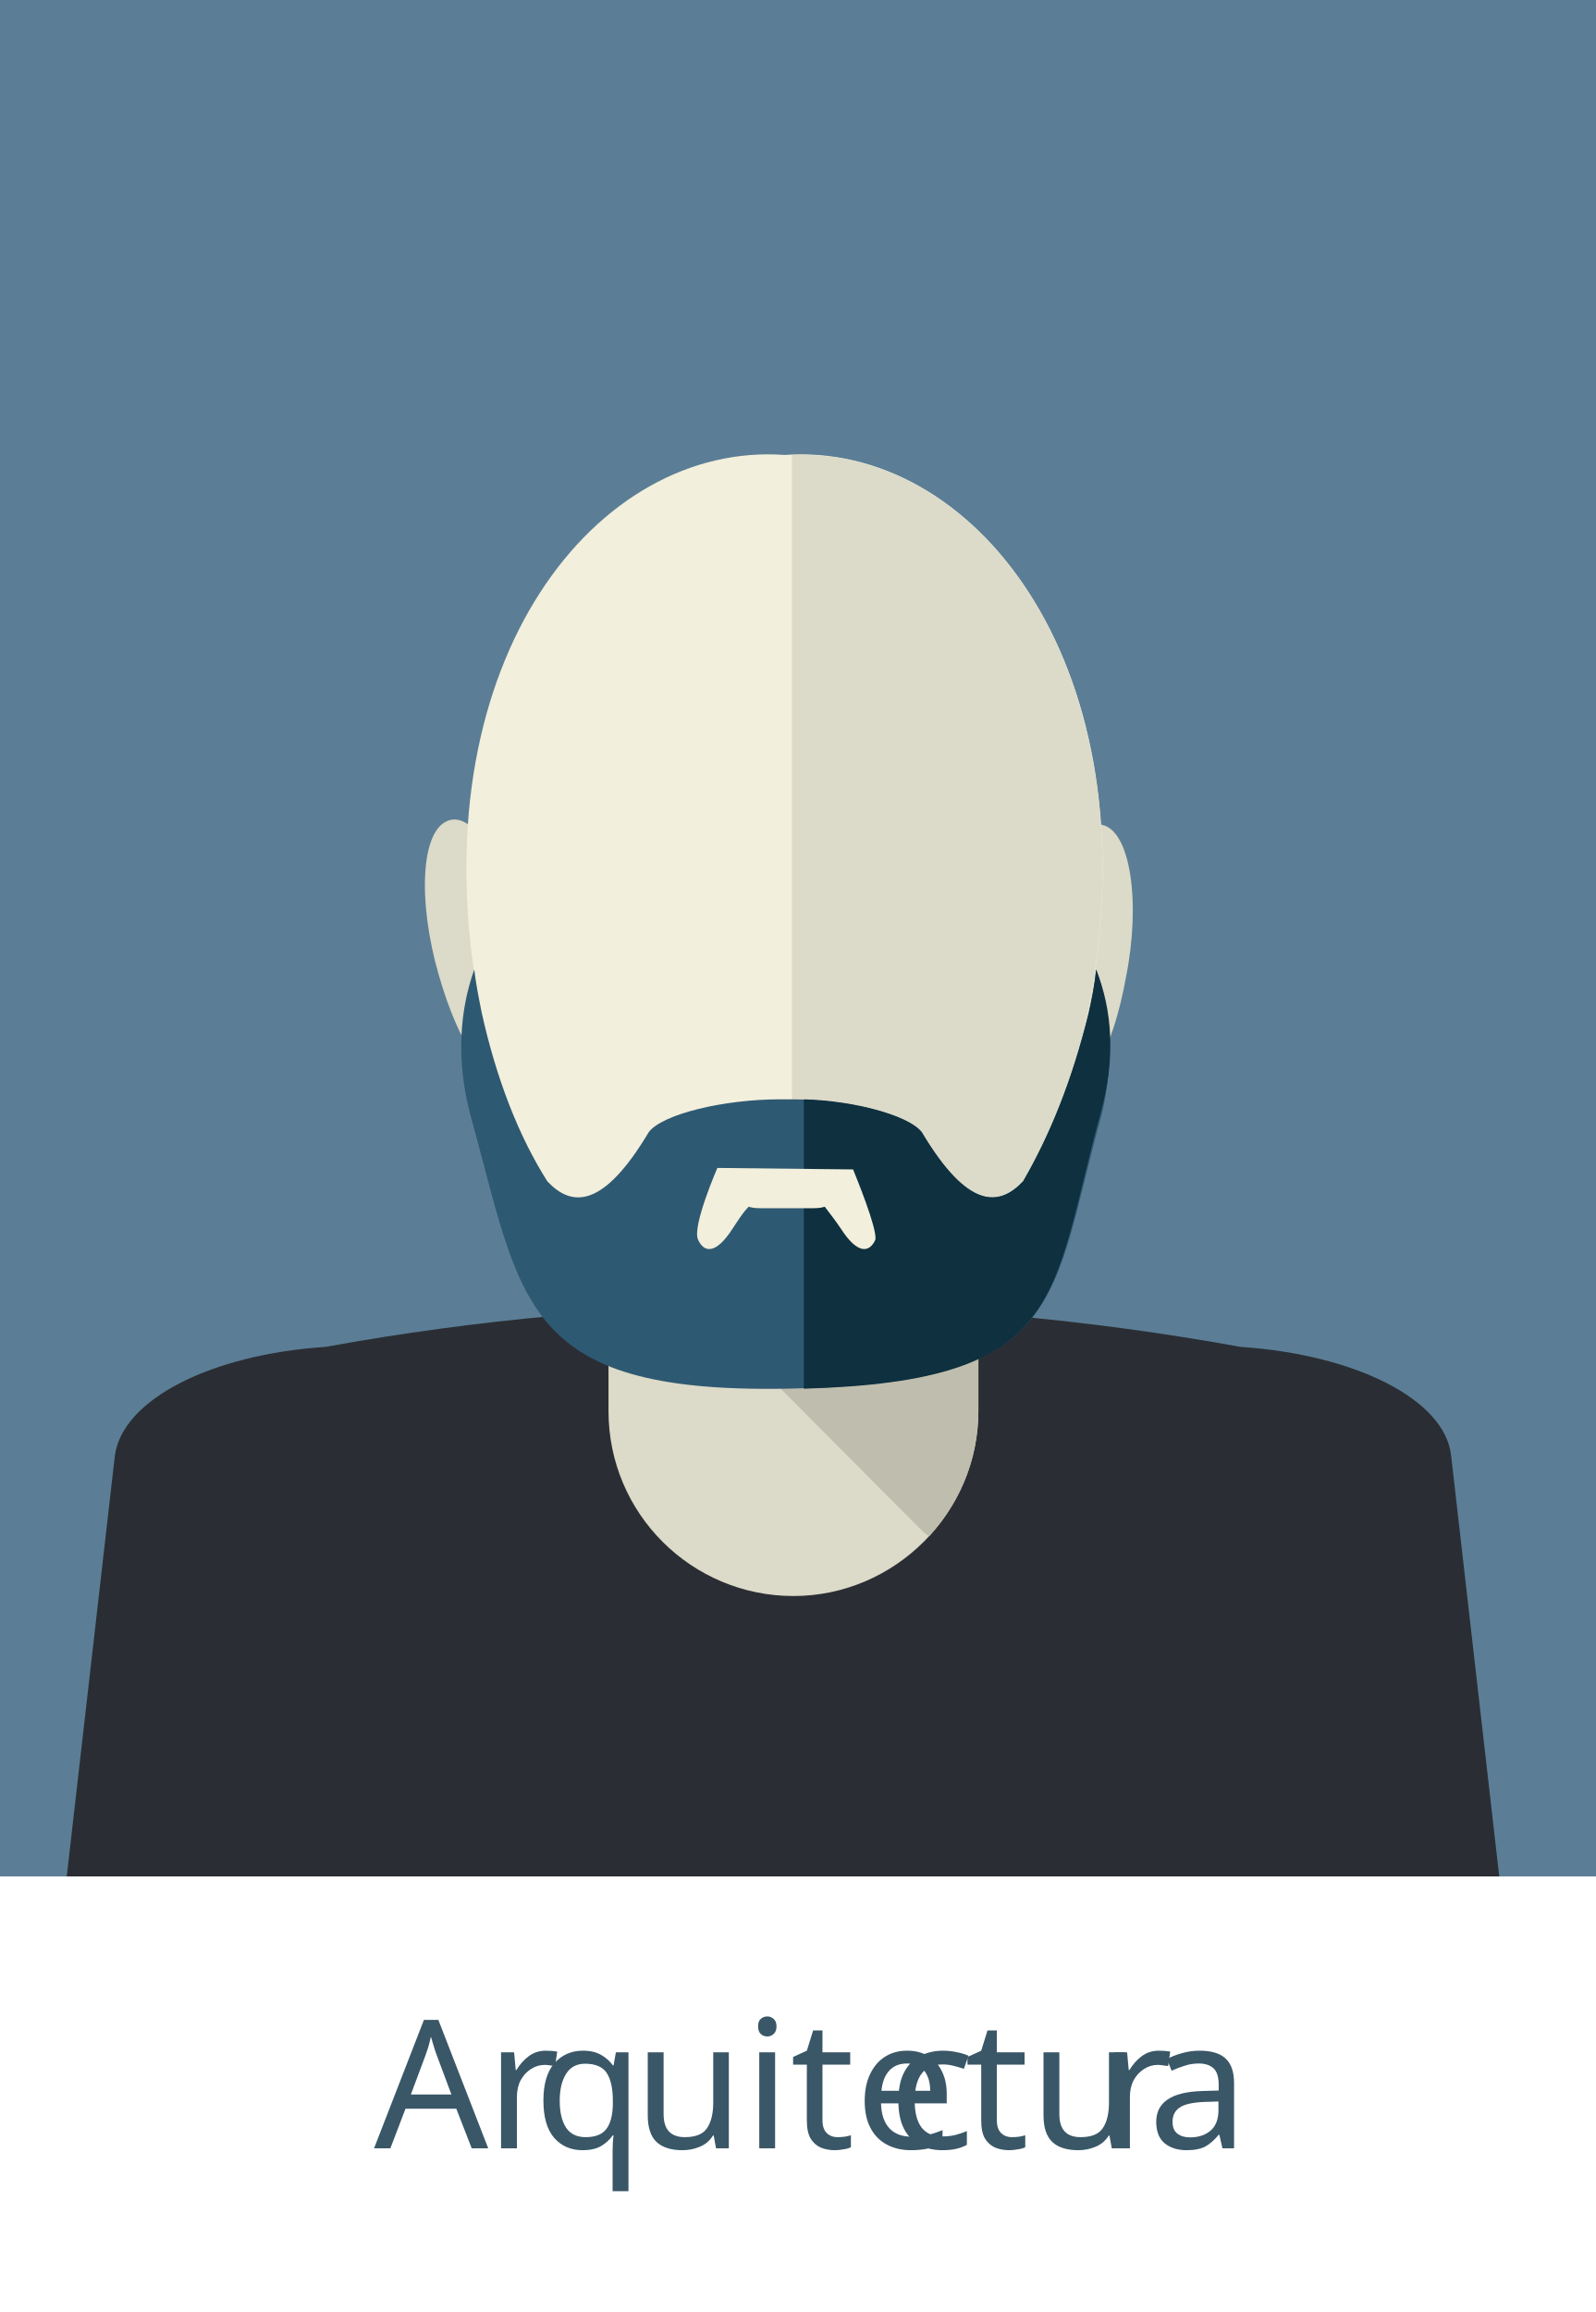
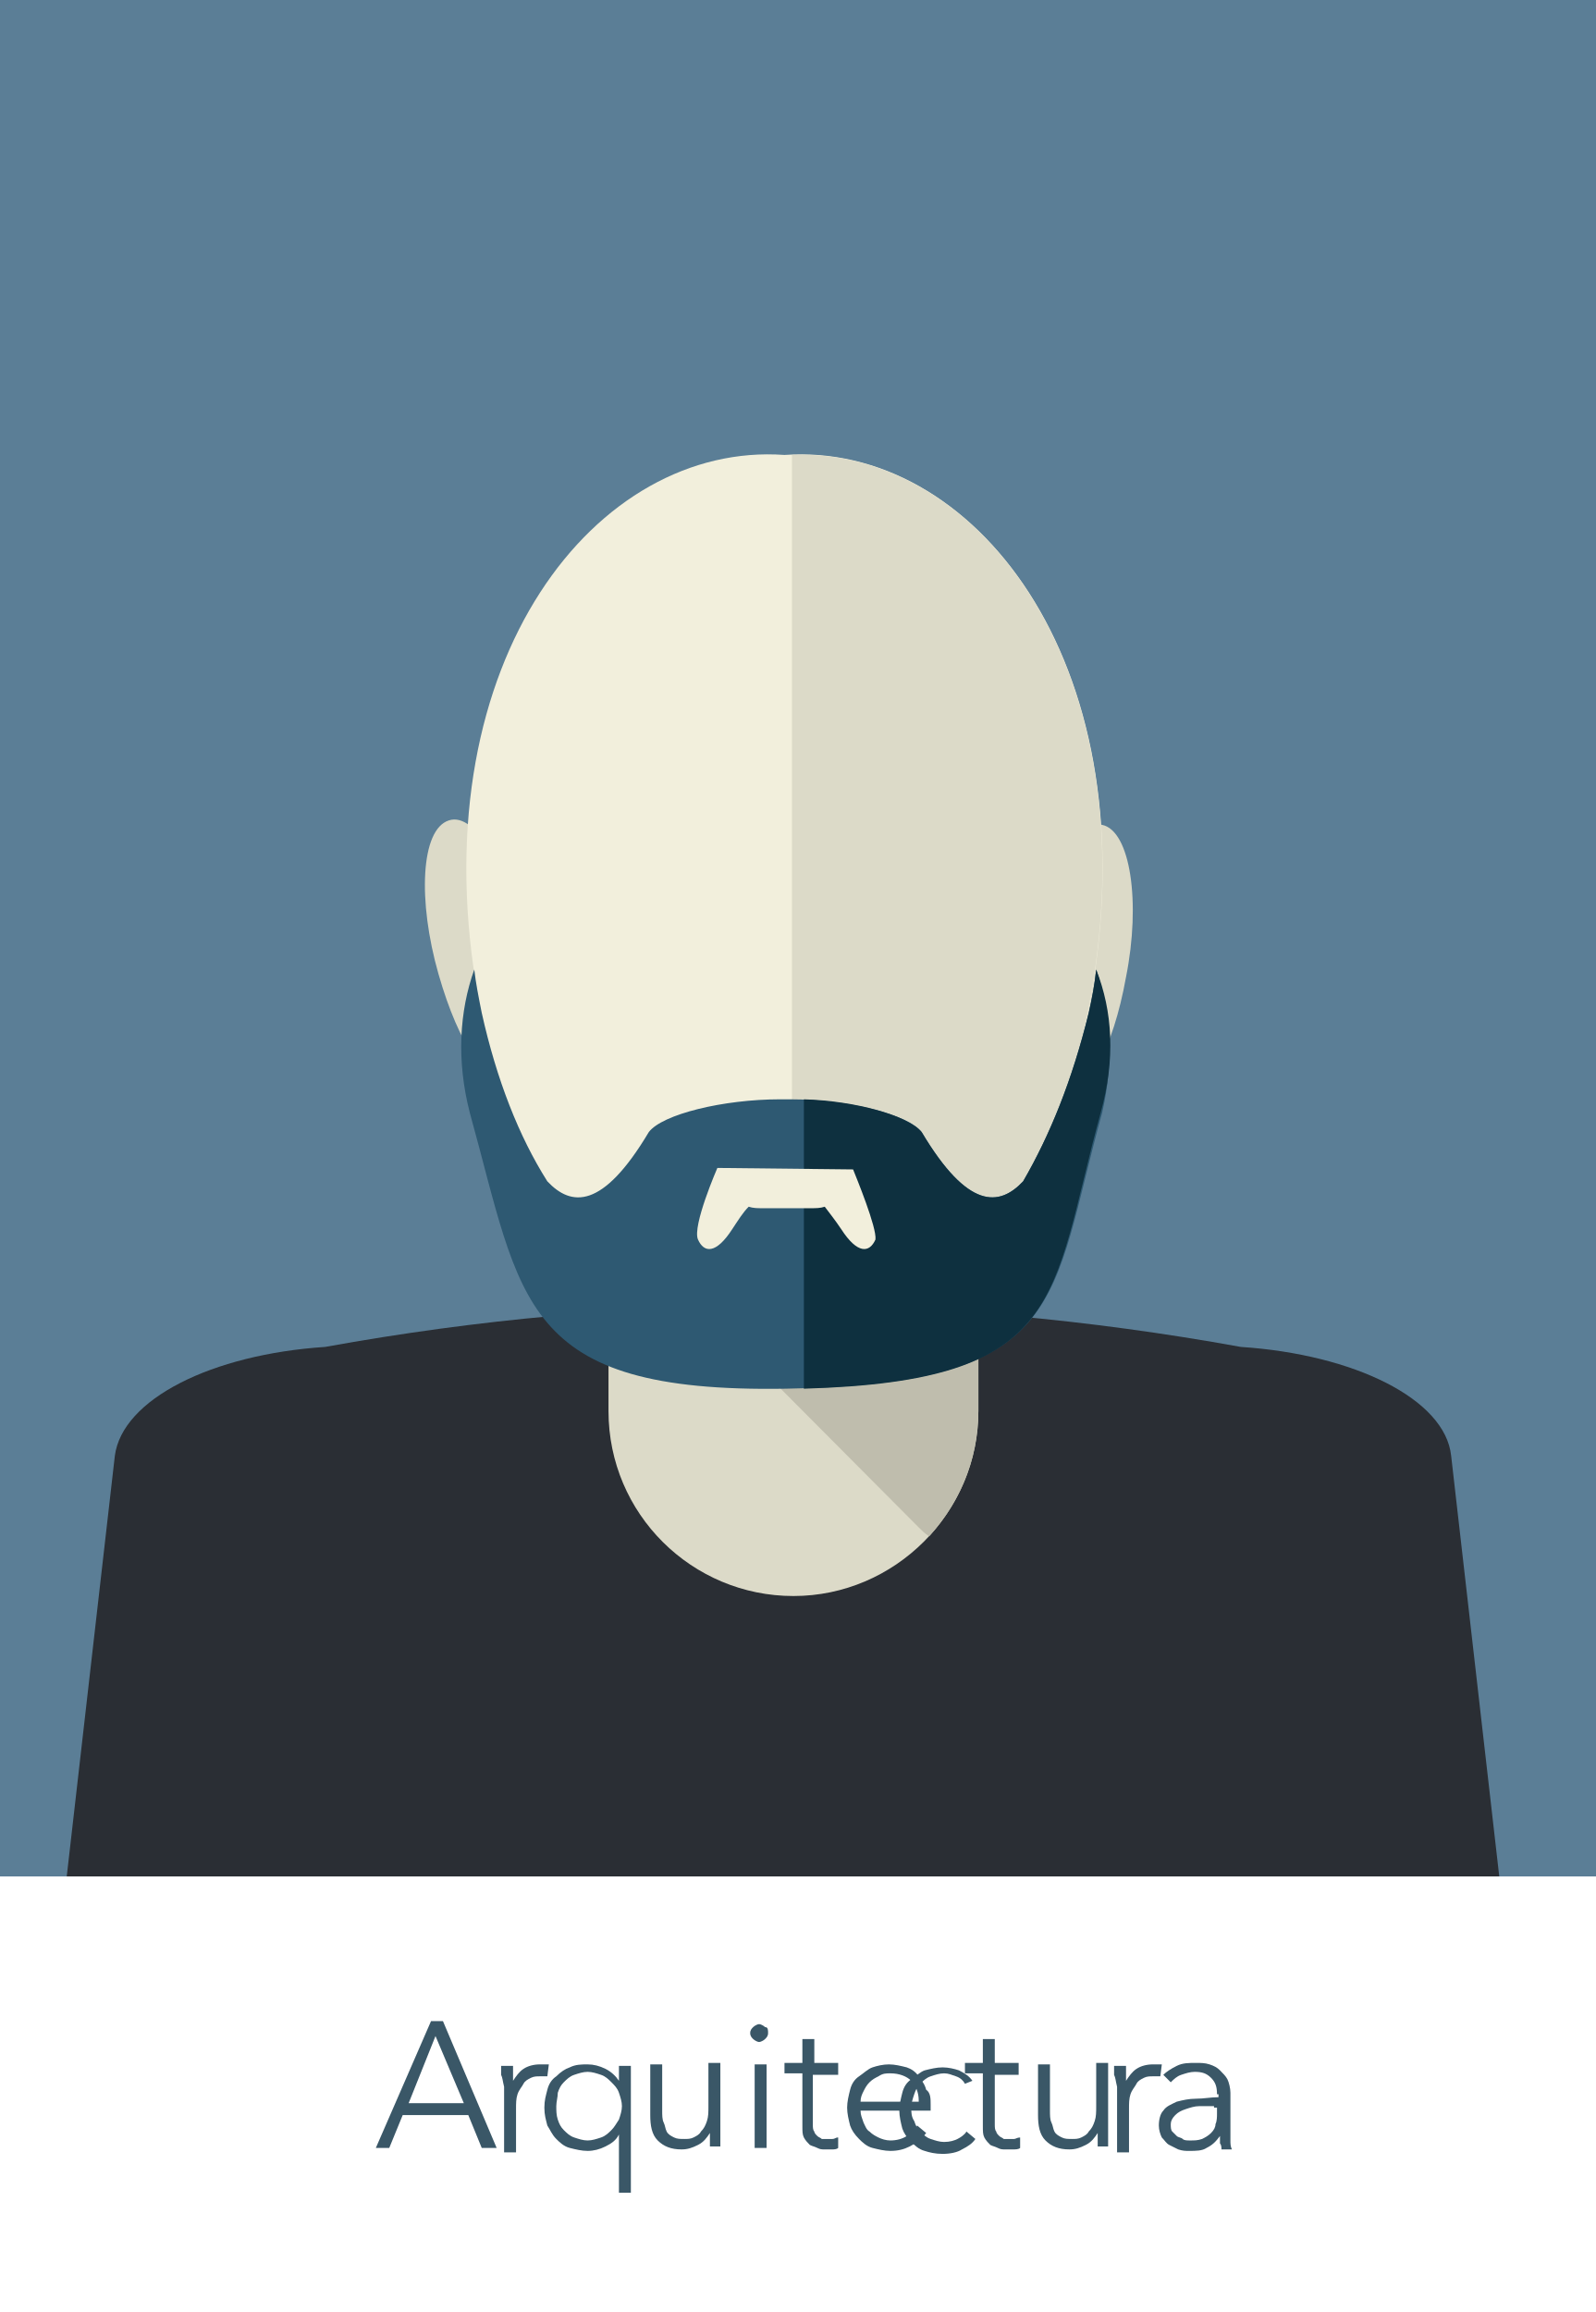
<svg xmlns="http://www.w3.org/2000/svg" xmlns:xlink="http://www.w3.org/1999/xlink" version="1.1" id="Layer_1" x="0px" y="0px" viewBox="0 0 107 155" style="enable-background:new 0 0 107 155;" xml:space="preserve">
  <style type="text/css">
	.st0{fill:#5B7E96;}
	.st1{fill:#FFFFFF;}
	.st2{clip-path:url(#SVGID_2_);fill:#2A2E34;}
- 	.st3{clip-path:url(#SVGID_2_);fill:#DCDAC8;}
- 	.st4{clip-path:url(#SVGID_2_);fill:#BFBDAD;}
- 	.st5{clip-path:url(#SVGID_2_);fill:#F2EFDC;}
- 	.st6{clip-path:url(#SVGID_2_);fill:#2E5972;}
- 	.st7{clip-path:url(#SVGID_2_);fill:#0E303F;}
- 	.st8{fill:#3A5767;}
- 	.st9{font-family:'AvenirNext-Regular';}
- 	.st10{font-size:12px;}
- 	.st11{letter-spacing:-1;}
+ 	.st3{clip-path:url(#SVGID_4_);fill:#DCDAC8;}
+ 	.st4{clip-path:url(#SVGID_6_);fill:#BFBDAD;}
+ 	.st5{clip-path:url(#SVGID_8_);fill:#DCDAC8;}
+ 	.st6{clip-path:url(#SVGID_10_);fill:#DCDAC8;}
+ 	.st7{clip-path:url(#SVGID_12_);fill:#F2EFDC;}
+ 	.st8{clip-path:url(#SVGID_14_);fill:#DCDAC8;}
+ 	.st9{clip-path:url(#SVGID_16_);fill:#2E5972;}
+ 	.st10{clip-path:url(#SVGID_18_);fill:#0E303F;}
+ 	.st11{clip-path:url(#SVGID_20_);fill:#F2EFDC;}
+ 	.st12{enable-background:new    ;}
+ 	.st13{fill:#3A5767;}
</style>
  <rect x="-0.1" y="-0.1" class="st0" width="107.4" height="125.9" />
  <rect x="-0.1" y="125.8" class="st1" width="107.4" height="29.3" />
  <g>
-     <defs>
-       <rect id="SVGID_1_" x="-0.1" y="-0.1" width="107.4" height="125.9" />
-     </defs>
-     <clipPath id="SVGID_2_">
-       <use xlink:href="#SVGID_1_" style="overflow:visible;" />
-     </clipPath>
-     <path class="st2" d="M52.6,136c17.4,0,33.7-2.8,48.2-7.8l-3.5-30.6c-0.4-3.8-6.5-6.8-14.1-7.3c-20.4-3.7-41-3.7-61.4,0   c-7.6,0.5-13.6,3.5-14.1,7.3l-3.5,30.6C18.9,133.2,35.2,136,52.6,136" />
-     <path class="st3" d="M65.6,94.6c0,6.8-5.6,12.4-12.4,12.4c-6.8,0-12.4-5.5-12.4-12.4V81.9c0-6.8,5.5-12.4,12.4-12.4   c6.8,0,12.4,5.5,12.4,12.4V94.6z" />
-     <path class="st4" d="M61.6,102.4c0.2,0.2,0.4,0.4,0.7,0.6c2-2.2,3.3-5.1,3.3-8.4V81.9c0-6.8-5.5-12.4-12.4-12.4   c-6.7,0-12.2,5.3-12.4,12L61.6,102.4z" />
-     <path class="st3" d="M35,63.5c0.9,5.1,0.3,8.4-1,8.8c-1.3,0.4-3.2-2.1-4.6-7c-1.4-4.9-1.2-9.7,0.7-10.3   C31.9,54.4,34.2,58.4,35,63.5" />
-     <path class="st3" d="M69.8,64.2c-0.4,5.1,0.4,8.4,1.8,8.7c1.3,0.3,3-2.4,3.9-7.4c1-5,0.3-9.8-1.6-10.2   C72.1,54.9,70.2,59.1,69.8,64.2" />
-     <path class="st5" d="M52.6,30.5C40,29.6,28.4,44.2,31.9,65.9c1.1,6.5,2.6,12,4.5,16.4c1.7,2.4,3.7,2.8,6.9-4.8   c0.9-1.7,5.1-3.2,8.9-3.2h0.1h0.5H53c3.9,0,8,1.5,8.9,3.2c3.2,7.5,5.2,7.2,6.9,4.8c1.9-4.4,3.4-9.8,4.5-16.4   C76.8,44.2,65.2,29.6,52.6,30.5" />
-     <path class="st3" d="M53.1,30.5v43.7c3.9,0,7.9,1.5,8.8,3.2c3.2,7.5,5.2,7.2,6.9,4.8c1.9-4.4,3.4-9.8,4.5-16.4   C76.7,44.5,65.5,30,53.1,30.5" />
-     <path class="st6" d="M73.5,65C73.4,66,73.2,67,73,67.9c-1.1,4.5-2.6,8.2-4.4,11.3c-1.6,1.7-3.7,1.9-6.8-3.3c-0.9-1.2-5-2.2-8.8-2.2   h-0.1h-0.5h-0.1c-3.8,0-7.9,1-8.8,2.2c-3.1,5.2-5.2,5-6.8,3.3c-1.9-3-3.4-6.8-4.4-11.3c-0.2-1-0.4-2-0.5-2.9   c-1,2.8-1.2,6.1-0.3,9.6c3.5,12.6,3.3,18.8,21.2,18.5c19-0.3,17.7-5.9,21.2-18.5C74.7,71.1,74.5,67.9,73.5,65" />
-     <path class="st7" d="M73,67.9c-1.1,4.5-2.6,8.2-4.4,11.3c-1.6,1.7-3.7,1.9-6.8-3.3c-0.9-1.1-4.4-2.1-7.9-2.2v19.4   c17.7-0.5,16.5-6.1,19.9-18.5c1-3.6,0.8-6.8-0.3-9.6C73.4,66,73.2,67,73,67.9" />
-     <path class="st5" d="M57.2,78.4C57.2,78.4,57.2,78.4,57.2,78.4L57.2,78.4L57.2,78.4L57.2,78.4l-9.1-0.1l0,0c0,0-1.7,3.9-1.3,4.8   c0.4,0.9,1.2,1,2.3-0.7c0.4-0.6,0.7-1.1,1.1-1.5c0.3,0.1,0.6,0.1,0.9,0.1h3.3c0.3,0,0.6,0,0.9-0.1c0.3,0.4,0.7,0.9,1.1,1.5   c1.1,1.7,1.9,1.6,2.3,0.7C58.8,82.3,57.4,78.9,57.2,78.4" />
+     <g>
+       <defs>
+         <rect id="SVGID_1_" x="-0.1" y="-0.1" width="107.4" height="125.9" />
+       </defs>
+       <clipPath id="SVGID_2_">
+         <use xlink:href="#SVGID_1_" style="overflow:visible;" />
+       </clipPath>
+       <path class="st2" d="M52.6,136c17.4,0,33.7-2.8,48.2-7.8l-3.5-30.6c-0.4-3.8-6.5-6.8-14.1-7.3c-20.4-3.7-41-3.7-61.4,0    c-7.6,0.5-13.6,3.5-14.1,7.3l-3.5,30.6C18.9,133.2,35.2,136,52.6,136" />
+     </g>
+     <g>
+       <defs>
+         <rect id="SVGID_3_" x="-0.1" y="-0.1" width="107.4" height="125.9" />
+       </defs>
+       <clipPath id="SVGID_4_">
+         <use xlink:href="#SVGID_3_" style="overflow:visible;" />
+       </clipPath>
+       <path class="st3" d="M65.6,94.6c0,6.8-5.6,12.4-12.4,12.4s-12.4-5.5-12.4-12.4V81.9c0-6.8,5.5-12.4,12.4-12.4    c6.8,0,12.4,5.5,12.4,12.4V94.6z" />
+     </g>
+     <g>
+       <defs>
+         <rect id="SVGID_5_" x="-0.1" y="-0.1" width="107.4" height="125.9" />
+       </defs>
+       <clipPath id="SVGID_6_">
+         <use xlink:href="#SVGID_5_" style="overflow:visible;" />
+       </clipPath>
+       <path class="st4" d="M61.6,102.4c0.2,0.2,0.4,0.4,0.7,0.6c2-2.2,3.3-5.1,3.3-8.4V81.9c0-6.8-5.5-12.4-12.4-12.4    c-6.7,0-12.2,5.3-12.4,12L61.6,102.4z" />
+     </g>
+     <g>
+       <defs>
+         <rect id="SVGID_7_" x="-0.1" y="-0.1" width="107.4" height="125.9" />
+       </defs>
+       <clipPath id="SVGID_8_">
+         <use xlink:href="#SVGID_7_" style="overflow:visible;" />
+       </clipPath>
+       <path class="st5" d="M35,63.5c0.9,5.1,0.3,8.4-1,8.8s-3.2-2.1-4.6-7s-1.2-9.7,0.7-10.3C31.9,54.4,34.2,58.4,35,63.5" />
+     </g>
+     <g>
+       <defs>
+         <rect id="SVGID_9_" x="-0.1" y="-0.1" width="107.4" height="125.9" />
+       </defs>
+       <clipPath id="SVGID_10_">
+         <use xlink:href="#SVGID_9_" style="overflow:visible;" />
+       </clipPath>
+       <path class="st6" d="M69.8,64.2c-0.4,5.1,0.4,8.4,1.8,8.7c1.3,0.3,3-2.4,3.9-7.4c1-5,0.3-9.8-1.6-10.2    C72.1,54.9,70.2,59.1,69.8,64.2" />
+     </g>
+     <g>
+       <defs>
+         <rect id="SVGID_11_" x="-0.1" y="-0.1" width="107.4" height="125.9" />
+       </defs>
+       <clipPath id="SVGID_12_">
+         <use xlink:href="#SVGID_11_" style="overflow:visible;" />
+       </clipPath>
+       <path class="st7" d="M52.6,30.5C40,29.6,28.4,44.2,31.9,65.9c1.1,6.5,2.6,12,4.5,16.4c1.7,2.4,3.7,2.8,6.9-4.8    c0.9-1.7,5.1-3.2,8.9-3.2h0.1h0.5H53c3.9,0,8,1.5,8.9,3.2c3.2,7.5,5.2,7.2,6.9,4.8c1.9-4.4,3.4-9.8,4.5-16.4    C76.8,44.2,65.2,29.6,52.6,30.5" />
+     </g>
+     <g>
+       <defs>
+         <rect id="SVGID_13_" x="-0.1" y="-0.1" width="107.4" height="125.9" />
+       </defs>
+       <clipPath id="SVGID_14_">
+         <use xlink:href="#SVGID_13_" style="overflow:visible;" />
+       </clipPath>
+       <path class="st8" d="M53.1,30.5v43.7c3.9,0,7.9,1.5,8.8,3.2c3.2,7.5,5.2,7.2,6.9,4.8c1.9-4.4,3.4-9.8,4.5-16.4    C76.7,44.5,65.5,30,53.1,30.5" />
+     </g>
+     <g>
+       <defs>
+         <rect id="SVGID_15_" x="-0.1" y="-0.1" width="107.4" height="125.9" />
+       </defs>
+       <clipPath id="SVGID_16_">
+         <use xlink:href="#SVGID_15_" style="overflow:visible;" />
+       </clipPath>
+       <path class="st9" d="M73.5,65c-0.1,1-0.3,2-0.5,2.9c-1.1,4.5-2.6,8.2-4.4,11.3c-1.6,1.7-3.7,1.9-6.8-3.3c-0.9-1.2-5-2.2-8.8-2.2    h-0.1h-0.5h-0.1c-3.8,0-7.9,1-8.8,2.2c-3.1,5.2-5.2,5-6.8,3.3c-1.9-3-3.4-6.8-4.4-11.3c-0.2-1-0.4-2-0.5-2.9    c-1,2.8-1.2,6.1-0.3,9.6c3.5,12.6,3.3,18.8,21.2,18.5c19-0.3,17.7-5.9,21.2-18.5C74.7,71.1,74.5,67.9,73.5,65" />
+     </g>
+     <g>
+       <defs>
+         <rect id="SVGID_17_" x="-0.1" y="-0.1" width="107.4" height="125.9" />
+       </defs>
+       <clipPath id="SVGID_18_">
+         <use xlink:href="#SVGID_17_" style="overflow:visible;" />
+       </clipPath>
+       <path class="st10" d="M73,67.9c-1.1,4.5-2.6,8.2-4.4,11.3c-1.6,1.7-3.7,1.9-6.8-3.3c-0.9-1.1-4.4-2.1-7.9-2.2v19.4    c17.7-0.5,16.5-6.1,19.9-18.5c1-3.6,0.8-6.8-0.3-9.6C73.4,66,73.2,67,73,67.9" />
+     </g>
+     <g>
+       <defs>
+         <rect id="SVGID_19_" x="-0.1" y="-0.1" width="107.4" height="125.9" />
+       </defs>
+       <clipPath id="SVGID_20_">
+         <use xlink:href="#SVGID_19_" style="overflow:visible;" />
+       </clipPath>
+       <path class="st11" d="M57.2,78.4L57.2,78.4L57.2,78.4L57.2,78.4L57.2,78.4l-9.1-0.1l0,0c0,0-1.7,3.9-1.3,4.8s1.2,1,2.3-0.7    c0.4-0.6,0.7-1.1,1.1-1.5c0.3,0.1,0.6,0.1,0.9,0.1h3.3c0.3,0,0.6,0,0.9-0.1c0.3,0.4,0.7,0.9,1.1,1.5c1.1,1.7,1.9,1.6,2.3,0.7    C58.8,82.3,57.4,78.9,57.2,78.4" />
+     </g>
  </g>
-   <text transform="matrix(1 0 0 1 25.0801 144.0274)">
-     <tspan x="0" y="0" class="st8 st9 st10">A</tspan>
-     <tspan x="7.5" y="0" class="st8 st9 st10 st11">r</tspan>
-     <tspan x="10.7" y="0" class="st8 st9 st10">q</tspan>
-     <tspan x="17.4" y="0" class="st8 st9 st10">uite</tspan>
-     <tspan x="34.5" y="0" class="st8 st9 st10">c</tspan>
-     <tspan x="39.6" y="0" class="st8 st9 st10">tu</tspan>
-     <tspan x="48.6" y="0" class="st8 st9 st10 st11">r</tspan>
-     <tspan x="51.9" y="0" class="st8 st9 st10">a</tspan>
-     <tspan x="57.4" y="0" class="st8 st9 st10"> </tspan>
-   </text>
+   <g class="st12">
+     <path class="st13" d="M26.1,144h-0.9l3.7-8.5h0.8l3.6,8.5h-1l-0.9-2.2h-4.4L26.1,144z M27.4,141h3.7l-1.9-4.5L27.4,141z" />
+   </g>
+   <g class="st12">
+     <path class="st13" d="M33.6,139.1c0-0.2,0-0.5,0-0.6h0.8c0,0.2,0,0.3,0,0.5c0,0.2,0,0.3,0,0.5h0c0.2-0.3,0.4-0.6,0.7-0.8   s0.7-0.3,1.1-0.3c0.1,0,0.2,0,0.3,0s0.2,0,0.3,0l-0.1,0.8c0,0-0.1,0-0.2,0c-0.1,0-0.2,0-0.3,0c-0.2,0-0.4,0-0.6,0.1   c-0.2,0.1-0.4,0.2-0.5,0.4s-0.3,0.4-0.4,0.7c-0.1,0.3-0.1,0.6-0.1,1v2.9h-0.8v-4.4C33.7,139.5,33.7,139.3,33.6,139.1z" />
+   </g>
+   <g class="st12">
+     <path class="st13" d="M41.5,143.1c-0.2,0.4-0.5,0.6-0.9,0.8c-0.4,0.2-0.8,0.3-1.2,0.3c-0.4,0-0.8-0.1-1.2-0.2s-0.7-0.4-0.9-0.6   c-0.3-0.3-0.4-0.6-0.6-0.9c-0.1-0.4-0.2-0.7-0.2-1.2s0.1-0.8,0.2-1.2c0.1-0.4,0.3-0.7,0.6-0.9c0.3-0.3,0.6-0.5,0.9-0.6   c0.4-0.2,0.8-0.2,1.2-0.2c0.4,0,0.8,0.1,1.2,0.3c0.4,0.2,0.7,0.5,0.9,0.8h0v-1h0.8v8.5h-0.8L41.5,143.1L41.5,143.1z M37.3,141.2   c0,0.3,0,0.6,0.1,0.9c0.1,0.3,0.2,0.5,0.4,0.7c0.2,0.2,0.4,0.4,0.7,0.5c0.3,0.1,0.6,0.2,0.9,0.2c0.3,0,0.6-0.1,0.9-0.2   c0.3-0.1,0.5-0.3,0.7-0.5c0.2-0.2,0.3-0.4,0.5-0.7c0.1-0.3,0.2-0.6,0.2-0.9c0-0.3-0.1-0.6-0.2-0.9c-0.1-0.3-0.3-0.5-0.5-0.7   s-0.4-0.4-0.7-0.5c-0.3-0.1-0.6-0.2-0.9-0.2c-0.3,0-0.6,0.1-0.9,0.2c-0.3,0.1-0.5,0.3-0.7,0.5c-0.2,0.2-0.3,0.4-0.4,0.7   C37.4,140.6,37.3,140.9,37.3,141.2z" />
+   </g>
+   <g class="st12">
+     <path class="st13" d="M47.6,144c0-0.2,0-0.3,0-0.5c0-0.2,0-0.3,0-0.5h0c-0.2,0.3-0.4,0.6-0.8,0.8s-0.7,0.3-1.1,0.3   c-0.7,0-1.2-0.2-1.6-0.6s-0.5-1-0.5-1.7v-3.4h0.8v3.1c0,0.3,0,0.6,0.1,0.8s0.1,0.4,0.2,0.6c0.1,0.2,0.3,0.3,0.5,0.4   c0.2,0.1,0.4,0.1,0.7,0.1c0.2,0,0.4,0,0.6-0.1s0.4-0.2,0.5-0.4c0.2-0.2,0.3-0.4,0.4-0.7c0.1-0.3,0.1-0.6,0.1-1v-2.9h0.8v4.4   c0,0.2,0,0.3,0,0.6c0,0.2,0,0.5,0,0.6H47.6z" />
+     <path class="st13" d="M51.5,136.3c0,0.2-0.1,0.3-0.2,0.4c-0.1,0.1-0.3,0.2-0.4,0.2s-0.3-0.1-0.4-0.2c-0.1-0.1-0.2-0.2-0.2-0.4   s0.1-0.3,0.2-0.4c0.1-0.1,0.3-0.2,0.4-0.2s0.3,0.1,0.4,0.2C51.5,135.9,51.5,136.1,51.5,136.3z M51.4,144h-0.8v-5.6h0.8V144z" />
+     <path class="st13" d="M56.1,139.1h-1.6v3.3c0,0.2,0,0.4,0.1,0.5c0,0.1,0.1,0.2,0.2,0.3c0.1,0.1,0.2,0.1,0.3,0.2c0.1,0,0.2,0,0.3,0   c0.1,0,0.2,0,0.4,0s0.2-0.1,0.4-0.1l0,0.7c-0.1,0.1-0.3,0.1-0.4,0.1c-0.2,0-0.3,0-0.5,0c-0.2,0-0.3,0-0.5-0.1s-0.3-0.1-0.5-0.2   c-0.1-0.1-0.3-0.3-0.4-0.5c-0.1-0.2-0.1-0.4-0.1-0.8v-3.5h-1.2v-0.7h1.2v-1.6h0.8v1.6h1.6V139.1z" />
+     <path class="st13" d="M62.4,141.1c0,0.1,0,0.1,0,0.2s0,0.1,0,0.2h-4.7c0,0.3,0.1,0.5,0.2,0.8c0.1,0.2,0.2,0.5,0.4,0.6   c0.2,0.2,0.4,0.3,0.6,0.4c0.2,0.1,0.5,0.2,0.8,0.2c0.4,0,0.8-0.1,1.1-0.3c0.3-0.2,0.5-0.4,0.7-0.7l0.6,0.5   c-0.3,0.4-0.7,0.7-1.1,0.9c-0.4,0.2-0.8,0.3-1.3,0.3c-0.4,0-0.8-0.1-1.2-0.2c-0.4-0.1-0.7-0.4-0.9-0.6c-0.3-0.3-0.5-0.6-0.6-0.9   c-0.1-0.4-0.2-0.8-0.2-1.2c0-0.4,0.1-0.8,0.2-1.2c0.1-0.4,0.3-0.7,0.6-0.9s0.6-0.5,0.9-0.6c0.3-0.1,0.7-0.2,1.1-0.2   c0.4,0,0.8,0.1,1.2,0.2c0.3,0.1,0.6,0.3,0.8,0.6c0.2,0.3,0.4,0.5,0.5,0.9C62.4,140.3,62.4,140.7,62.4,141.1z M61.6,140.8   c0-0.5-0.2-1-0.5-1.3c-0.3-0.3-0.8-0.5-1.4-0.5c-0.3,0-0.5,0-0.8,0.2c-0.2,0.1-0.4,0.2-0.6,0.4c-0.2,0.2-0.3,0.4-0.4,0.6   c-0.1,0.2-0.2,0.4-0.2,0.7H61.6z" />
+   </g>
+   <g class="st12">
+     <path class="st13" d="M64.7,139.7c-0.1-0.2-0.3-0.4-0.6-0.5c-0.3-0.1-0.5-0.2-0.8-0.2c-0.3,0-0.6,0.1-0.9,0.2   c-0.3,0.1-0.5,0.3-0.7,0.5s-0.3,0.4-0.4,0.7c-0.1,0.3-0.2,0.6-0.2,0.9c0,0.3,0,0.6,0.2,0.9c0.1,0.3,0.2,0.5,0.4,0.7   c0.2,0.2,0.4,0.4,0.7,0.5c0.3,0.1,0.6,0.2,0.9,0.2c0.4,0,0.7-0.1,0.9-0.2s0.5-0.3,0.6-0.5l0.6,0.5c-0.2,0.3-0.5,0.5-0.9,0.7   c-0.3,0.2-0.8,0.3-1.3,0.3c-0.5,0-0.9-0.1-1.2-0.2c-0.4-0.1-0.7-0.4-0.9-0.6c-0.3-0.3-0.5-0.6-0.6-0.9c-0.1-0.4-0.2-0.8-0.2-1.2   c0-0.4,0.1-0.8,0.2-1.2c0.1-0.4,0.3-0.7,0.6-0.9s0.6-0.5,0.9-0.6c0.4-0.1,0.8-0.2,1.2-0.2c0.4,0,0.8,0.1,1.1,0.2   c0.4,0.2,0.7,0.4,0.9,0.7L64.7,139.7z" />
+   </g>
+   <g class="st12">
+     <path class="st13" d="M68.3,139.1h-1.6v3.3c0,0.2,0,0.4,0.1,0.5c0,0.1,0.1,0.2,0.2,0.3c0.1,0.1,0.2,0.1,0.3,0.2c0.1,0,0.2,0,0.3,0   c0.1,0,0.2,0,0.4,0c0.1,0,0.2-0.1,0.4-0.1l0,0.7c-0.1,0.1-0.3,0.1-0.5,0.1c-0.2,0-0.3,0-0.5,0c-0.2,0-0.3,0-0.5-0.1   s-0.3-0.1-0.5-0.2c-0.1-0.1-0.3-0.3-0.4-0.5c-0.1-0.2-0.1-0.4-0.1-0.8v-3.5h-1.2v-0.7h1.2v-1.6h0.8v1.6h1.6V139.1z" />
+     <path class="st13" d="M73.6,144c0-0.2,0-0.3,0-0.5s0-0.3,0-0.5h0c-0.2,0.3-0.4,0.6-0.8,0.8c-0.4,0.2-0.7,0.3-1.1,0.3   c-0.7,0-1.2-0.2-1.6-0.6c-0.4-0.4-0.5-1-0.5-1.7v-3.4h0.8v3.1c0,0.3,0,0.6,0.1,0.8s0.1,0.4,0.2,0.6s0.3,0.3,0.5,0.4   c0.2,0.1,0.4,0.1,0.7,0.1c0.2,0,0.4,0,0.6-0.1s0.4-0.2,0.5-0.4c0.2-0.2,0.3-0.4,0.4-0.7c0.1-0.3,0.1-0.6,0.1-1v-2.9h0.8v4.4   c0,0.2,0,0.3,0,0.6c0,0.2,0,0.5,0,0.6H73.6z" />
+   </g>
+   <g class="st12">
+     <path class="st13" d="M74.7,139.1c0-0.2,0-0.5,0-0.6h0.8c0,0.2,0,0.3,0,0.5c0,0.2,0,0.3,0,0.5h0c0.2-0.3,0.4-0.6,0.7-0.8   c0.3-0.2,0.7-0.3,1.1-0.3c0.1,0,0.2,0,0.3,0s0.2,0,0.3,0l-0.1,0.8c0,0-0.1,0-0.2,0c-0.1,0-0.2,0-0.3,0c-0.2,0-0.4,0-0.6,0.1   s-0.4,0.2-0.5,0.4c-0.1,0.2-0.3,0.4-0.4,0.7s-0.1,0.6-0.1,1v2.9h-0.8v-4.4C74.8,139.5,74.8,139.3,74.7,139.1z" />
+   </g>
+   <g class="st12">
+     <path class="st13" d="M81.6,140.4c0-0.5-0.1-0.8-0.4-1.1s-0.6-0.4-1.1-0.4c-0.3,0-0.6,0.1-0.9,0.2c-0.3,0.1-0.5,0.3-0.7,0.5   l-0.5-0.5c0.2-0.2,0.5-0.4,0.9-0.6c0.4-0.2,0.8-0.2,1.3-0.2c0.3,0,0.6,0,0.9,0.1s0.5,0.2,0.7,0.4c0.2,0.2,0.4,0.4,0.5,0.6   s0.2,0.6,0.2,0.9v2.5c0,0.2,0,0.4,0,0.7c0,0.2,0,0.4,0.1,0.6h-0.7c0-0.1,0-0.3-0.1-0.4c0-0.2,0-0.3,0-0.5h0   c-0.3,0.4-0.5,0.6-0.9,0.8c-0.3,0.2-0.7,0.2-1.2,0.2c-0.2,0-0.4,0-0.7-0.1c-0.2-0.1-0.4-0.2-0.6-0.3c-0.2-0.1-0.3-0.3-0.5-0.5   c-0.1-0.2-0.2-0.5-0.2-0.8c0-0.4,0.1-0.8,0.3-1c0.2-0.3,0.5-0.4,0.9-0.6c0.4-0.1,0.8-0.2,1.3-0.2s1-0.1,1.5-0.1V140.4z M81.4,141.2   c-0.3,0-0.7,0-1,0c-0.3,0-0.6,0.1-0.9,0.2c-0.3,0.1-0.5,0.2-0.7,0.4c-0.2,0.2-0.3,0.4-0.3,0.6c0,0.2,0,0.4,0.1,0.5   c0.1,0.1,0.2,0.2,0.3,0.3s0.3,0.1,0.4,0.2s0.3,0.1,0.5,0.1c0.3,0,0.5,0,0.8-0.1c0.2-0.1,0.4-0.2,0.6-0.4c0.2-0.2,0.3-0.4,0.3-0.6   c0.1-0.2,0.1-0.5,0.1-0.7v-0.4H81.4z" />
+   </g>
</svg>
